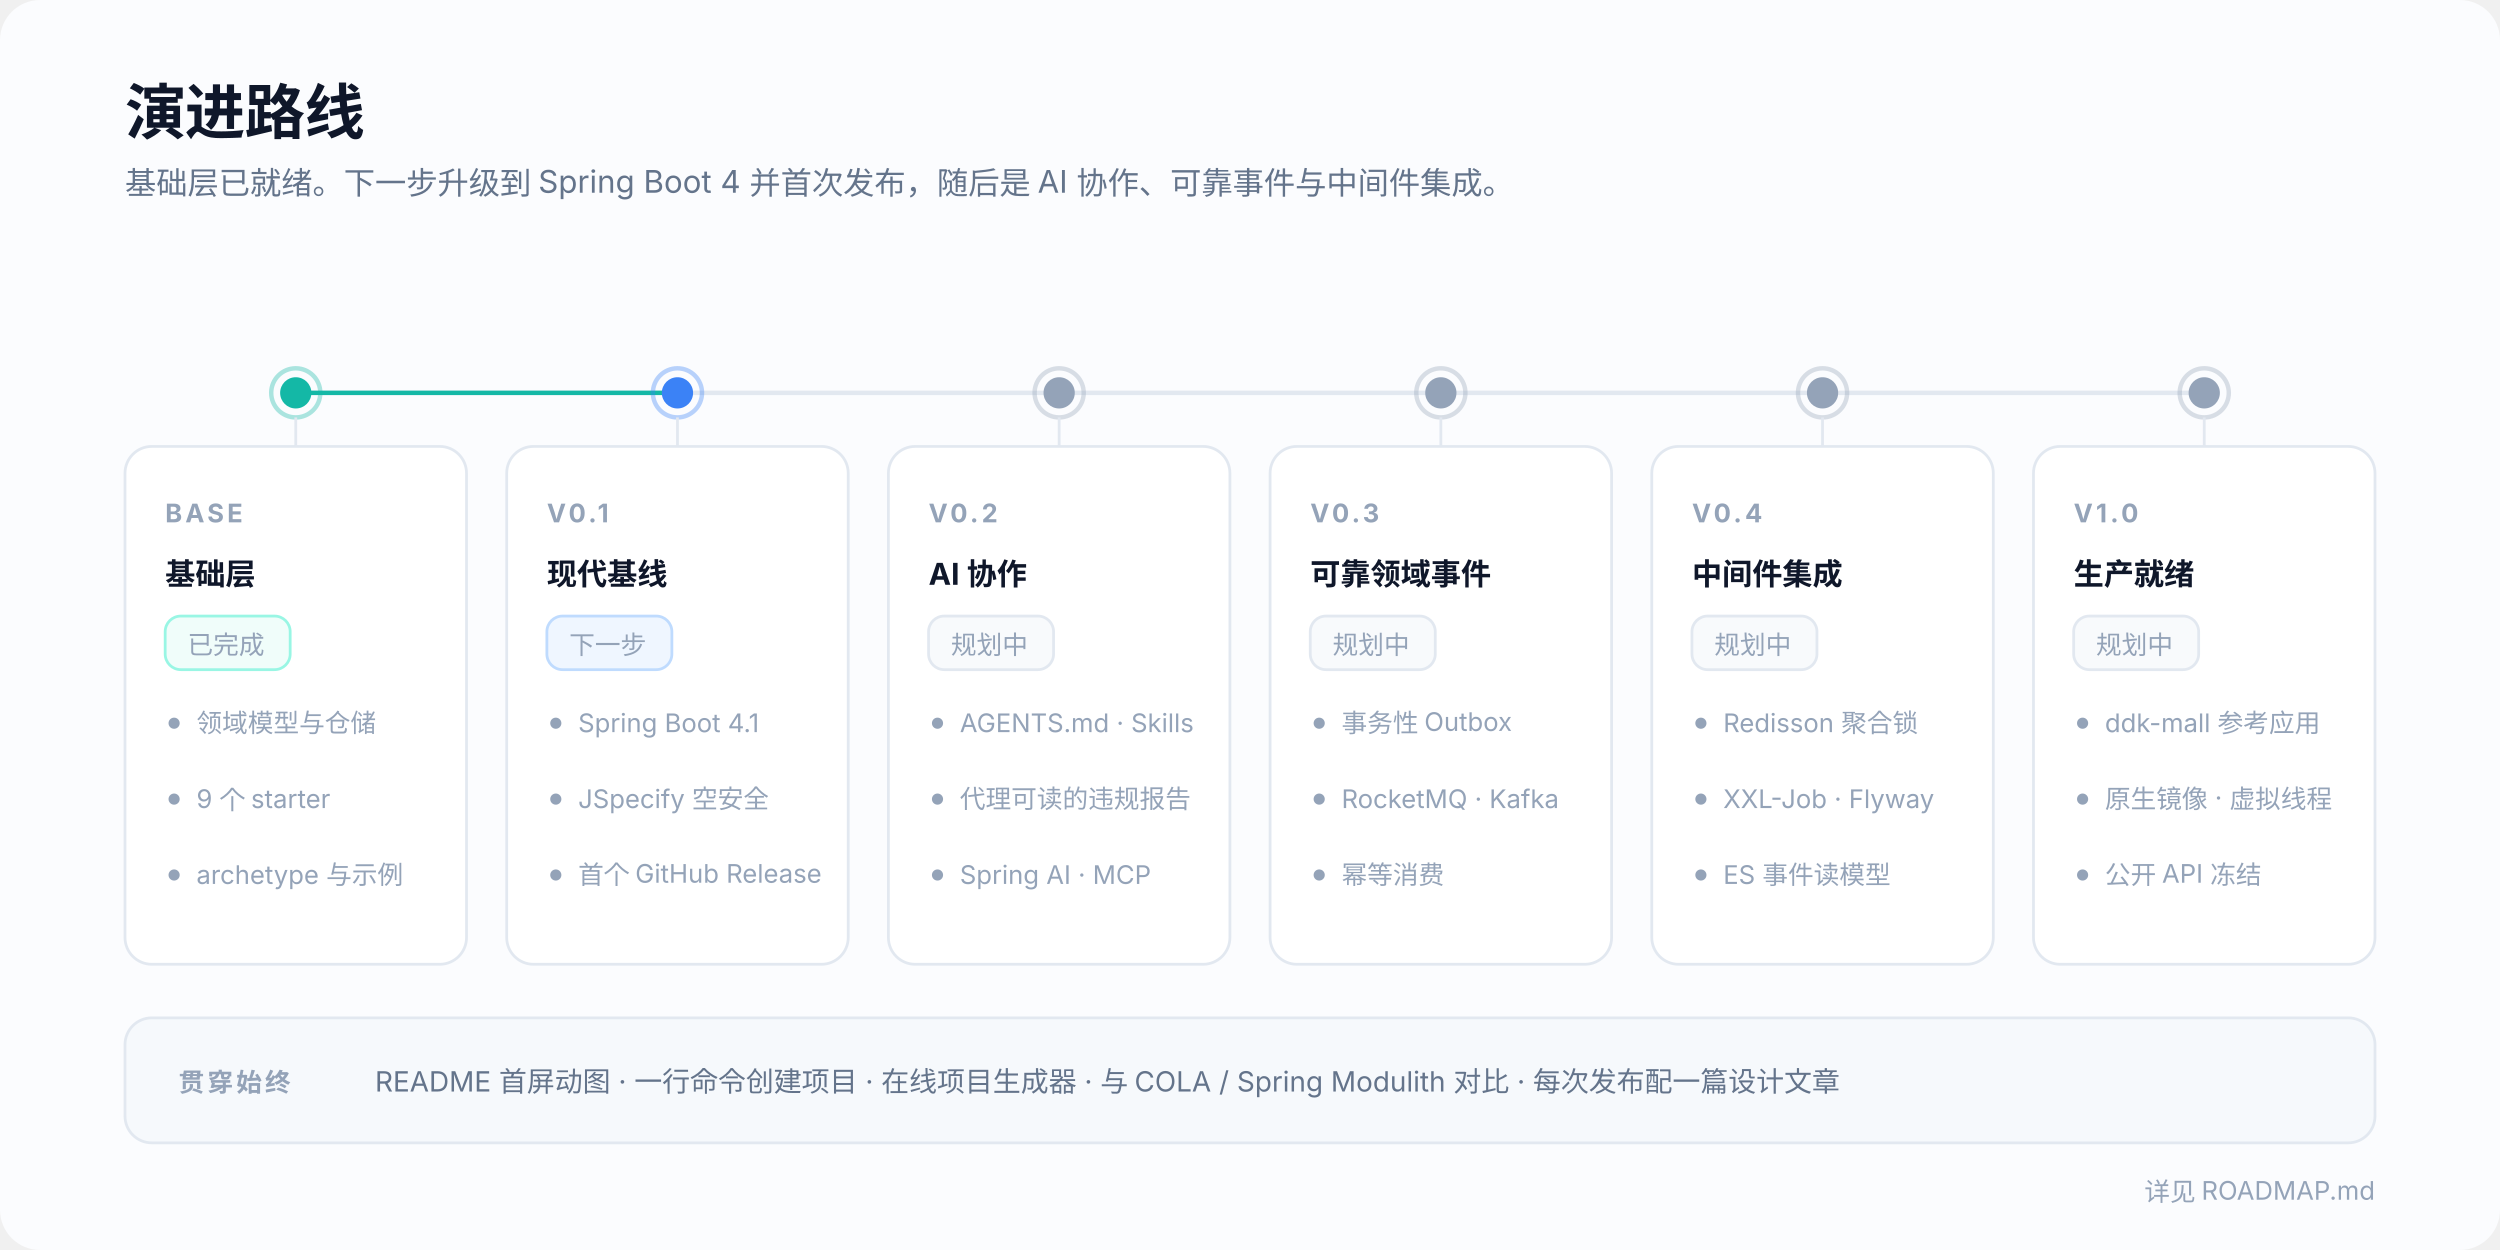
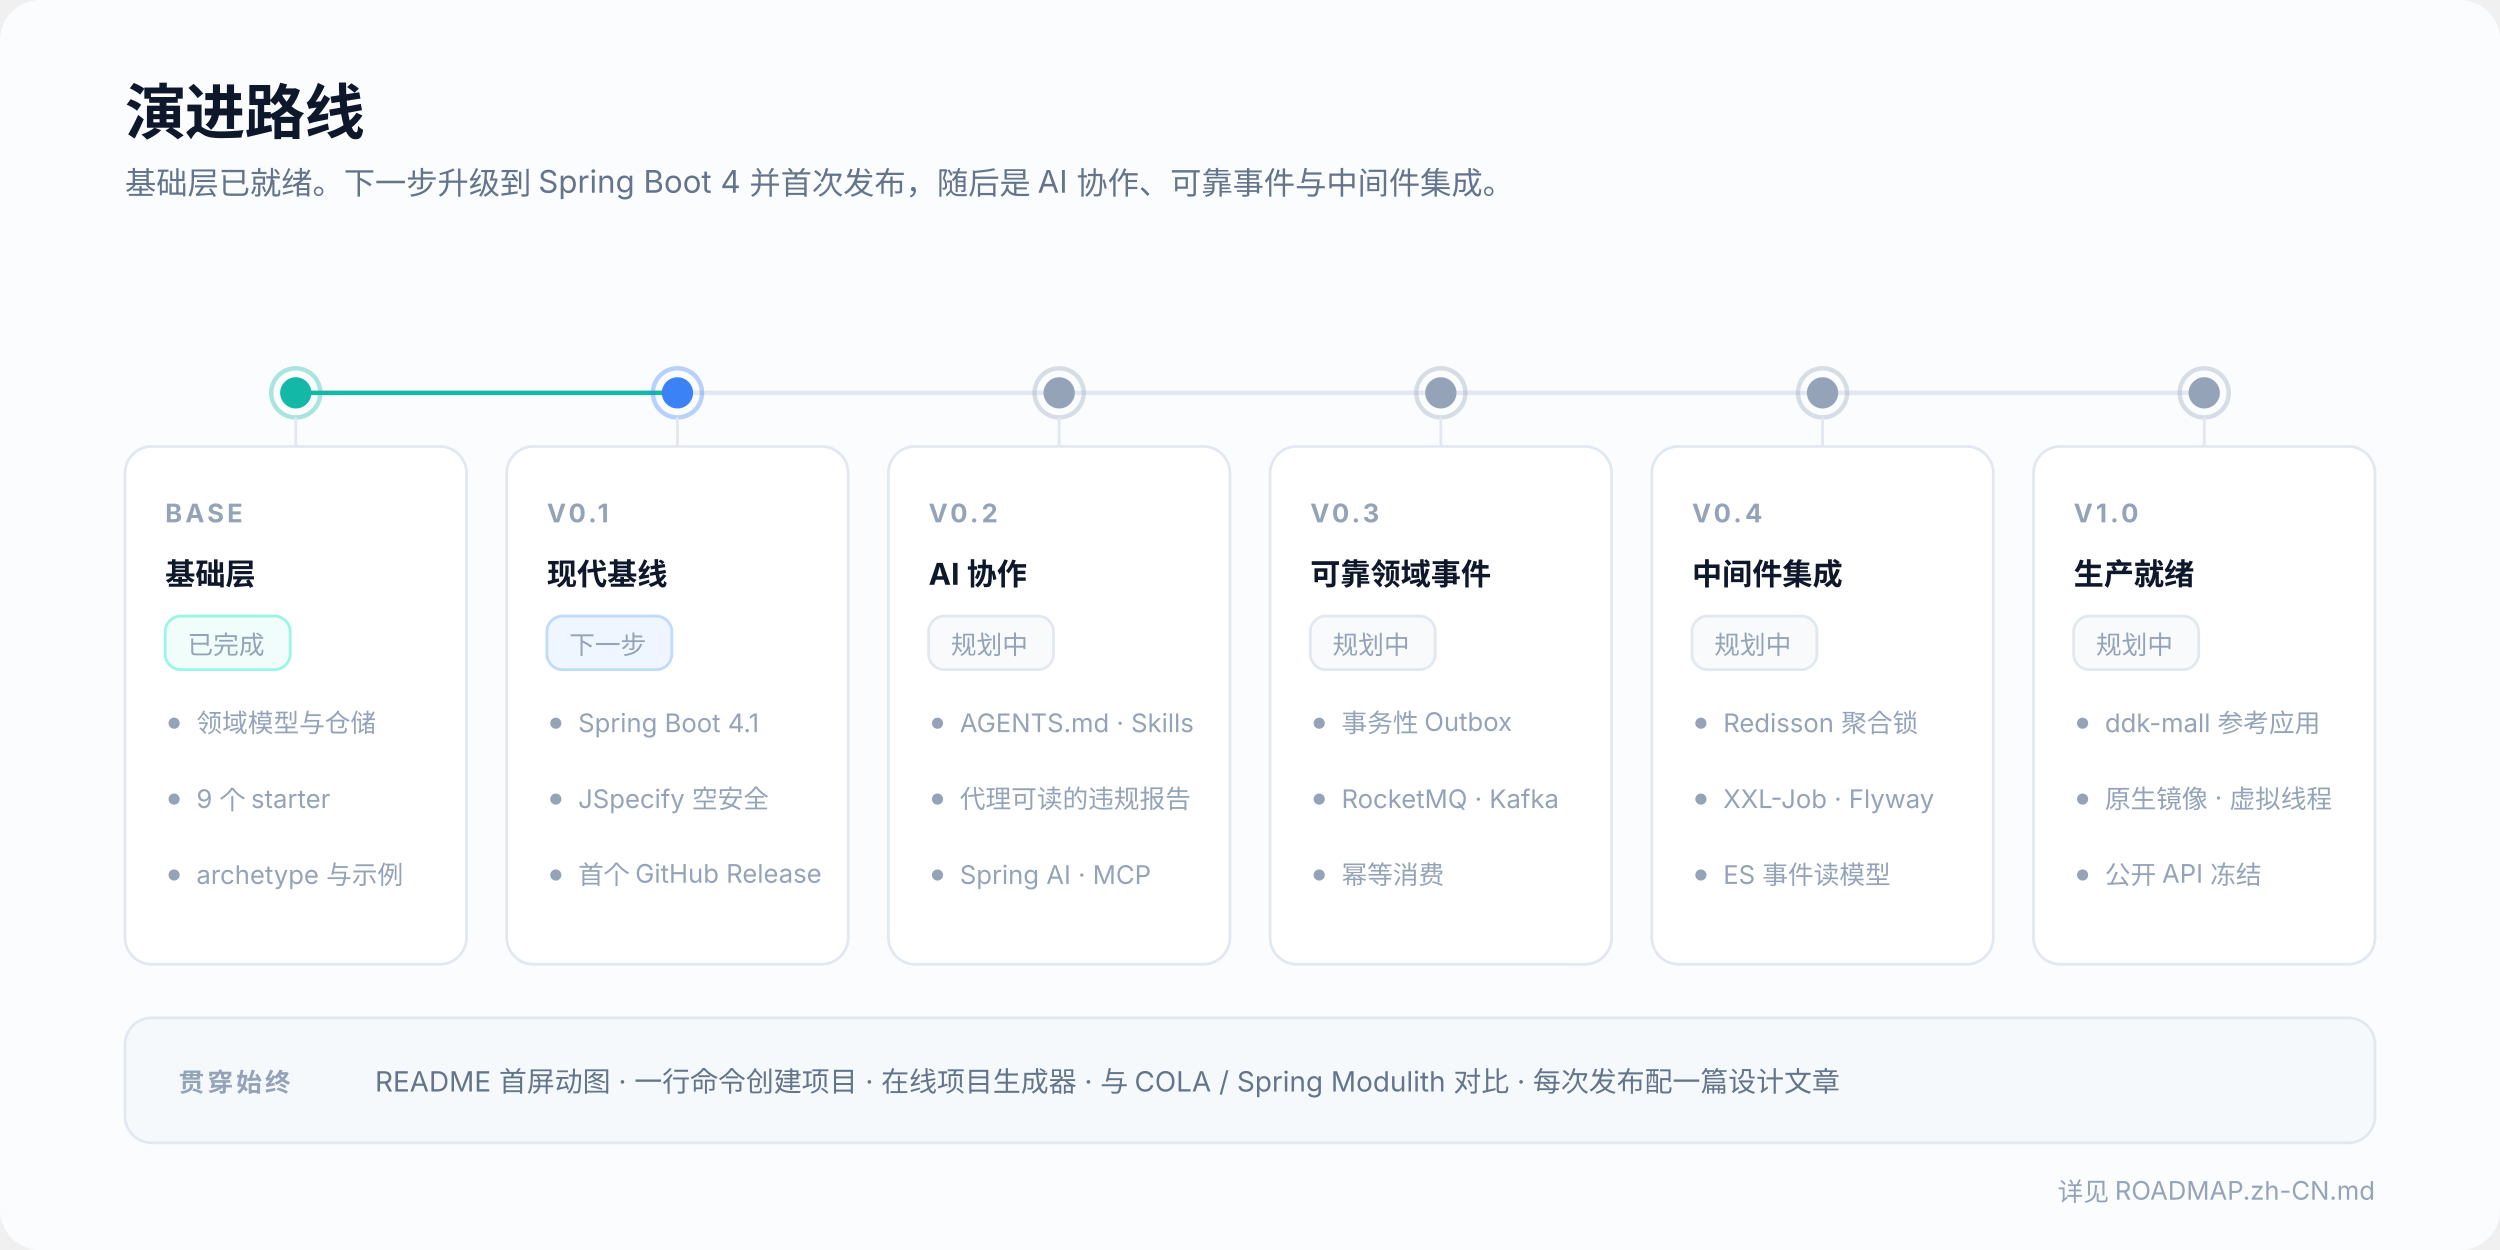
<svg xmlns="http://www.w3.org/2000/svg" viewBox="0 0 1120 560" width="1120" height="560" role="img" aria-labelledby="ttl dsc" style="max-width:100%;height:auto">
  <defs>
    <marker id="ar" viewBox="0 0 10 10" refX="9" refY="5" markerWidth="7" markerHeight="7" orient="auto-start-reverse">
      <path class="mk" d="M0 0 L10 5 L0 10 z" />
    </marker>
    <marker id="ar-b" viewBox="0 0 10 10" refX="9" refY="5" markerWidth="7" markerHeight="7" orient="auto-start-reverse">
      <path class="mk-b" d="M0 0 L10 5 L0 10 z" />
    </marker>
    <marker id="ar-v" viewBox="0 0 10 10" refX="9" refY="5" markerWidth="7" markerHeight="7" orient="auto-start-reverse">
      <path class="mk-v" d="M0 0 L10 5 L0 10 z" />
    </marker>
  </defs>
  <style>
    text{font-family:-apple-system,BlinkMacSystemFont,"Segoe UI","PingFang SC","Hiragino Sans GB","Microsoft YaHei",Inter,Roboto,sans-serif;}
    .bg{fill:#FBFCFE}
    .title{font-size:27px;font-weight:700;fill:#0F172A;letter-spacing:-.2px}
    .sub{font-size:14px;font-weight:400;fill:#64748B}
    .kicker{font-size:11.5px;font-weight:700;fill:#94A3B8;letter-spacing:1.4px}
    .lbl{font-size:15px;font-weight:650;fill:#0F172A}
    .lbl-sm{font-size:13.5px;font-weight:650;fill:#0F172A}
    .txt{font-size:12.5px;font-weight:400;fill:#64748B}
    .txt-xs{font-size:11.5px;font-weight:400;fill:#94A3B8}
    .mono{font-family:ui-monospace,SFMono-Regular,Menlo,Consolas,"Liberation Mono",monospace;font-size:12px;font-weight:500;fill:#334155}
    .mono-sm{font-family:ui-monospace,SFMono-Regular,Menlo,Consolas,"Liberation Mono",monospace;font-size:11px;font-weight:500;fill:#64748B}
    .edgelbl{font-size:11.5px;font-weight:500;fill:#64748B}

    .card{fill:#FFFFFF;stroke:#E2E8F0;stroke-width:1.25}
    .group{fill:#F1F5F9;fill-opacity:.55;stroke:#E2E8F0;stroke-width:1.25}
    .blue{fill:#EFF6FF;stroke:#BFDBFE;stroke-width:1.25}
    .teal{fill:#F0FDFA;stroke:#99F6E4;stroke-width:1.25}
    .violet{fill:#F5F3FF;stroke:#DDD6FE;stroke-width:1.25}
    .amber{fill:#FFFBEB;stroke:#FDE68A;stroke-width:1.25}
    .rose{fill:#FFF1F2;stroke:#FECDD3;stroke-width:1.25}
    .slate{fill:#F8FAFC;stroke:#E2E8F0;stroke-width:1.25}

    .t-blue{fill:#1D4ED8} .t-teal{fill:#0F766E} .t-violet{fill:#6D28D9}
    .t-amber{fill:#B45309} .t-rose{fill:#BE123C} .t-ink{fill:#0F172A}

    .edge{stroke:#94A3B8;stroke-width:1.6;fill:none;marker-end:url(#ar)}
    .edge-b{stroke:#3B82F6;stroke-width:1.8;fill:none;marker-end:url(#ar-b)}
    .edge-v{stroke:#8B5CF6;stroke-width:1.6;fill:none;stroke-dasharray:6 5;marker-end:url(#ar-v)}
    .edge-x{stroke:#F43F5E;stroke-width:1.6;fill:none;stroke-dasharray:5 5}
    .rail{stroke:#E2E8F0;stroke-width:2;fill:none}
    .hair{stroke:#E2E8F0;stroke-width:1.25;fill:none}
    .mk{fill:#94A3B8} .mk-b{fill:#3B82F6} .mk-v{fill:#8B5CF6}

    @media (prefers-color-scheme: dark) {
      .bg{fill:#0B1120}
      .title{fill:#F1F5F9} .sub{fill:#94A3B8} .kicker{fill:#64748B}
      .lbl,.lbl-sm{fill:#E2E8F0} .txt{fill:#94A3B8} .txt-xs{fill:#64748B}
      .mono{fill:#CBD5E1} .mono-sm{fill:#94A3B8} .edgelbl{fill:#94A3B8}
      .card{fill:#111827;stroke:#283548}
      .group{fill:#0F172A;fill-opacity:.7;stroke:#1E293B}
      .blue{fill:#111E38;stroke:#1E40AF}
      .teal{fill:#0C2620;stroke:#115E59}
      .violet{fill:#1A1333;stroke:#5B21B6}
      .amber{fill:#271B08;stroke:#92400E}
      .rose{fill:#2A0F17;stroke:#9F1239}
      .slate{fill:#131C2B;stroke:#283548}
      .t-blue{fill:#93C5FD} .t-teal{fill:#5EEAD4} .t-violet{fill:#C4B5FD}
      .t-amber{fill:#FCD34D} .t-rose{fill:#FDA4AF} .t-ink{fill:#E2E8F0}
      .edge{stroke:#64748B} .edge-b{stroke:#60A5FA} .edge-v{stroke:#A78BFA}
      .edge-x{stroke:#FB7185}
      .rail{stroke:#1E293B} .hair{stroke:#1E293B}
      .mk{fill:#64748B} .mk-b{fill:#60A5FA} .mk-v{fill:#A78BFA}
    }
</style>
  <rect class="bg" width="1120" height="560" rx="18" />
  <text class="title" x="56" y="60">演进路线</text>
  <text class="sub" x="56" y="87">基础层已就绪。下一步升级到 Spring Boot 4 并首次发布，随后是 AI 协作、可靠事件与中间件集成。</text>
  <path class="rail" d="M132.5 176 L987.5 176" />
  <path d="M132.5 176 L303.5 176" stroke="#14B8A6" stroke-width="2" fill="none" />
  <rect x="56" y="200" width="153" height="232" rx="12" class="card" />
  <circle cx="132.5" cy="176" r="7" fill="#14B8A6" />
  <circle cx="132.5" cy="176" r="11" fill="none" stroke="#14B8A6" stroke-opacity=".35" stroke-width="2" />
  <path class="hair" d="M132.5 187 L132.5 200" />
  <text class="kicker" x="74" y="234">BASE</text>
  <text class="lbl-sm" x="74" y="262">基础层</text>
  <rect x="74" y="276" width="56" height="24" rx="7" class="teal" />
  <text class="txt-xs" x="84" y="293">已完成</text>
  <circle cx="78" cy="324" r="2.5" fill="#94A3B8" />
  <text class="txt-xs" x="88" y="328">领域模型与仓储</text>
  <circle cx="78" cy="358" r="2.5" fill="#94A3B8" />
  <text class="txt-xs" x="88" y="362">9 个 starter</text>
  <circle cx="78" cy="392" r="2.5" fill="#94A3B8" />
  <text class="txt-xs" x="88" y="396">archetype 与示例</text>
  <rect x="227" y="200" width="153" height="232" rx="12" class="card" />
  <circle cx="303.5" cy="176" r="7" fill="#3B82F6" />
  <circle cx="303.5" cy="176" r="11" fill="none" stroke="#3B82F6" stroke-opacity=".35" stroke-width="2" />
  <path class="hair" d="M303.5 187 L303.5 200" />
  <text class="kicker" x="245" y="234">V0.1</text>
  <text class="lbl-sm" x="245" y="262">现代基线</text>
  <rect x="245" y="276" width="56" height="24" rx="7" class="blue" />
  <text class="txt-xs" x="255" y="293">下一步</text>
  <circle cx="249" cy="324" r="2.5" fill="#94A3B8" />
  <text class="txt-xs" x="259" y="328">Spring Boot 4.1</text>
  <circle cx="249" cy="358" r="2.5" fill="#94A3B8" />
  <text class="txt-xs" x="259" y="362">JSpecify 空安全</text>
  <circle cx="249" cy="392" r="2.5" fill="#94A3B8" />
  <text class="txt-xs" x="259" y="396">首个 GitHub Release</text>
  <rect x="398" y="200" width="153" height="232" rx="12" class="card" />
  <circle cx="474.5" cy="176" r="7" fill="#94A3B8" />
  <circle cx="474.5" cy="176" r="11" fill="none" stroke="#94A3B8" stroke-opacity=".35" stroke-width="2" />
  <path class="hair" d="M474.5 187 L474.5 200" />
  <text class="kicker" x="416" y="234">V0.2</text>
  <text class="lbl-sm" x="416" y="262">AI 协作</text>
  <rect x="416" y="276" width="56" height="24" rx="7" class="slate" />
  <text class="txt-xs" x="426" y="293">规划中</text>
  <circle cx="420" cy="324" r="2.5" fill="#94A3B8" />
  <text class="txt-xs" x="430" y="328">AGENTS.md · Skills</text>
  <circle cx="420" cy="358" r="2.5" fill="#94A3B8" />
  <text class="txt-xs" x="430" y="362">代理可读的违规报告</text>
  <circle cx="420" cy="392" r="2.5" fill="#94A3B8" />
  <text class="txt-xs" x="430" y="396">Spring AI · MCP</text>
  <rect x="569" y="200" width="153" height="232" rx="12" class="card" />
  <circle cx="645.5" cy="176" r="7" fill="#94A3B8" />
  <circle cx="645.5" cy="176" r="11" fill="none" stroke="#94A3B8" stroke-opacity=".35" stroke-width="2" />
  <path class="hair" d="M645.5 187 L645.5 200" />
  <text class="kicker" x="587" y="234">V0.3</text>
  <text class="lbl-sm" x="587" y="262">可靠领域事件</text>
  <rect x="587" y="276" width="56" height="24" rx="7" class="slate" />
  <text class="txt-xs" x="597" y="293">规划中</text>
  <circle cx="591" cy="324" r="2.5" fill="#94A3B8" />
  <text class="txt-xs" x="601" y="328">事务性 Outbox</text>
  <circle cx="591" cy="358" r="2.5" fill="#94A3B8" />
  <text class="txt-xs" x="601" y="362">RocketMQ · Kafka</text>
  <circle cx="591" cy="392" r="2.5" fill="#94A3B8" />
  <text class="txt-xs" x="601" y="396">幂等消费</text>
  <rect x="740" y="200" width="153" height="232" rx="12" class="card" />
  <circle cx="816.5" cy="176" r="7" fill="#94A3B8" />
  <circle cx="816.5" cy="176" r="11" fill="none" stroke="#94A3B8" stroke-opacity=".35" stroke-width="2" />
  <path class="hair" d="M816.5 187 L816.5 200" />
  <text class="kicker" x="758" y="234">V0.4</text>
  <text class="lbl-sm" x="758" y="262">中间件集成</text>
  <rect x="758" y="276" width="56" height="24" rx="7" class="slate" />
  <text class="txt-xs" x="768" y="293">规划中</text>
  <circle cx="762" cy="324" r="2.5" fill="#94A3B8" />
  <text class="txt-xs" x="772" y="328">Redisson 聚合锁</text>
  <circle cx="762" cy="358" r="2.5" fill="#94A3B8" />
  <text class="txt-xs" x="772" y="362">XXL-Job · Flyway</text>
  <circle cx="762" cy="392" r="2.5" fill="#94A3B8" />
  <text class="txt-xs" x="772" y="396">ES 事件读模型</text>
  <rect x="911" y="200" width="153" height="232" rx="12" class="card" />
  <circle cx="987.5" cy="176" r="7" fill="#94A3B8" />
  <circle cx="987.5" cy="176" r="11" fill="none" stroke="#94A3B8" stroke-opacity=".35" stroke-width="2" />
  <path class="hair" d="M987.5 187 L987.5 200" />
  <text class="kicker" x="929" y="234">V1.0</text>
  <text class="lbl-sm" x="929" y="262">生产就绪</text>
  <rect x="929" y="276" width="56" height="24" rx="7" class="slate" />
  <text class="txt-xs" x="939" y="293">规划中</text>
  <circle cx="933" cy="324" r="2.5" fill="#94A3B8" />
  <text class="txt-xs" x="943" y="328">ddk-mall 参考应用</text>
  <circle cx="933" cy="358" r="2.5" fill="#94A3B8" />
  <text class="txt-xs" x="943" y="362">原生镜像 · 虚拟线程</text>
  <circle cx="933" cy="392" r="2.5" fill="#94A3B8" />
  <text class="txt-xs" x="943" y="396">公开 API 冻结</text>
  <rect x="56" y="456" width="1008" height="56" rx="12" class="group" />
  <text class="kicker" x="80" y="489">贯穿始终</text>
  <text class="txt" x="168" y="489">README 首屏动图 · 一行命令创建项目 · 在线项目生成器 · 与 COLA / Spring Modulith 对比 · 每次发布配一篇设计文章</text>
-   <text class="txt-xs" x="1064" y="538" text-anchor="end">详见 ROADMAP.md</text>
+   <text class="txt-xs" x="1064" y="538" text-anchor="end">详见 ROADMAP.zh-CN.md</text>
</svg>
